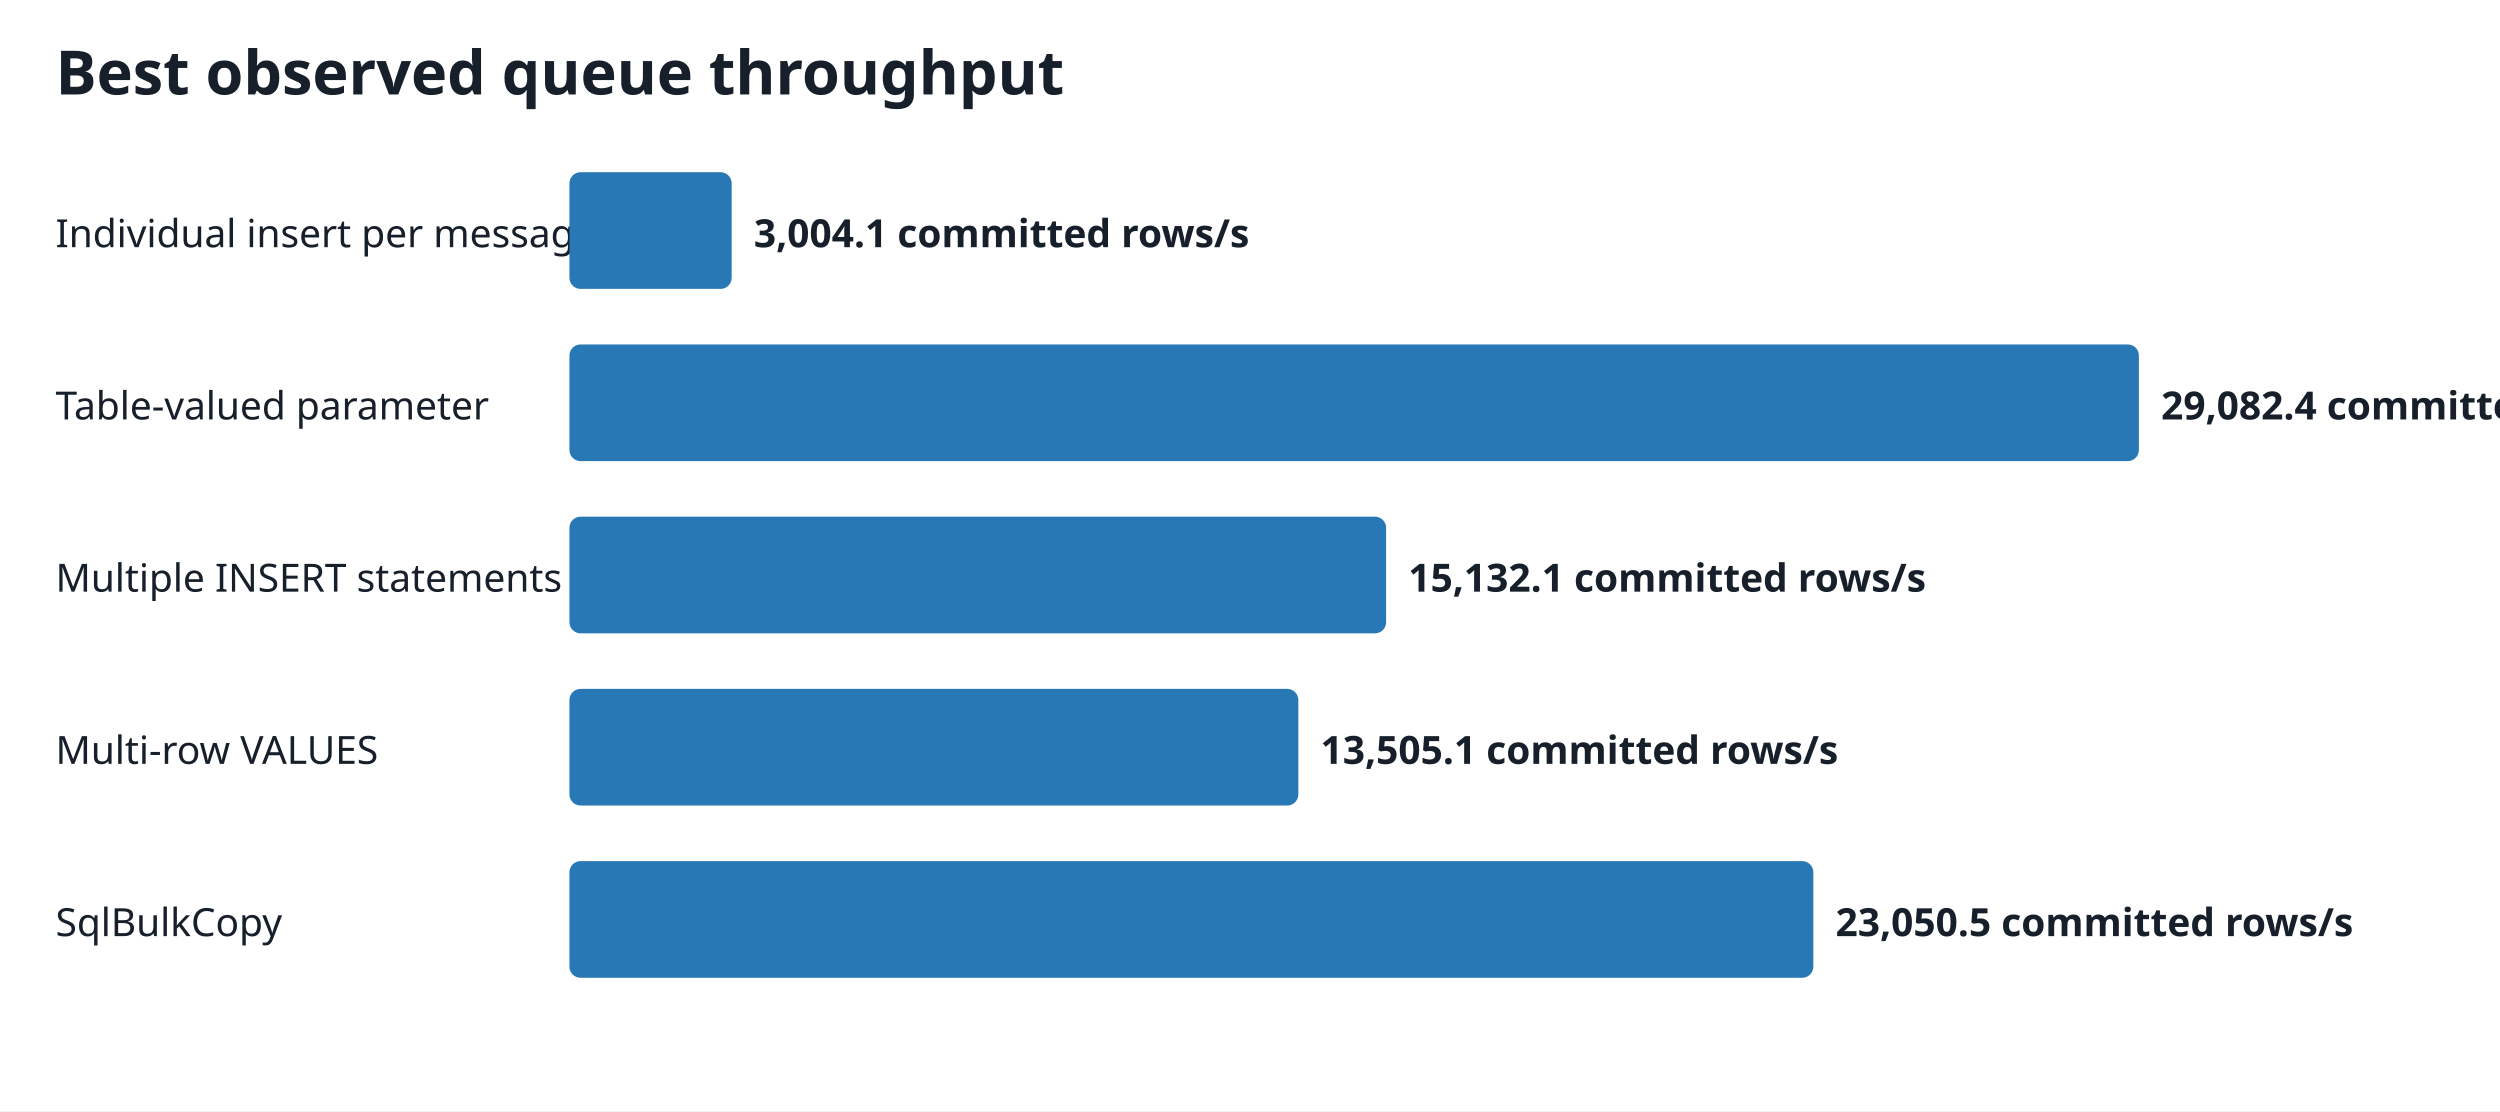
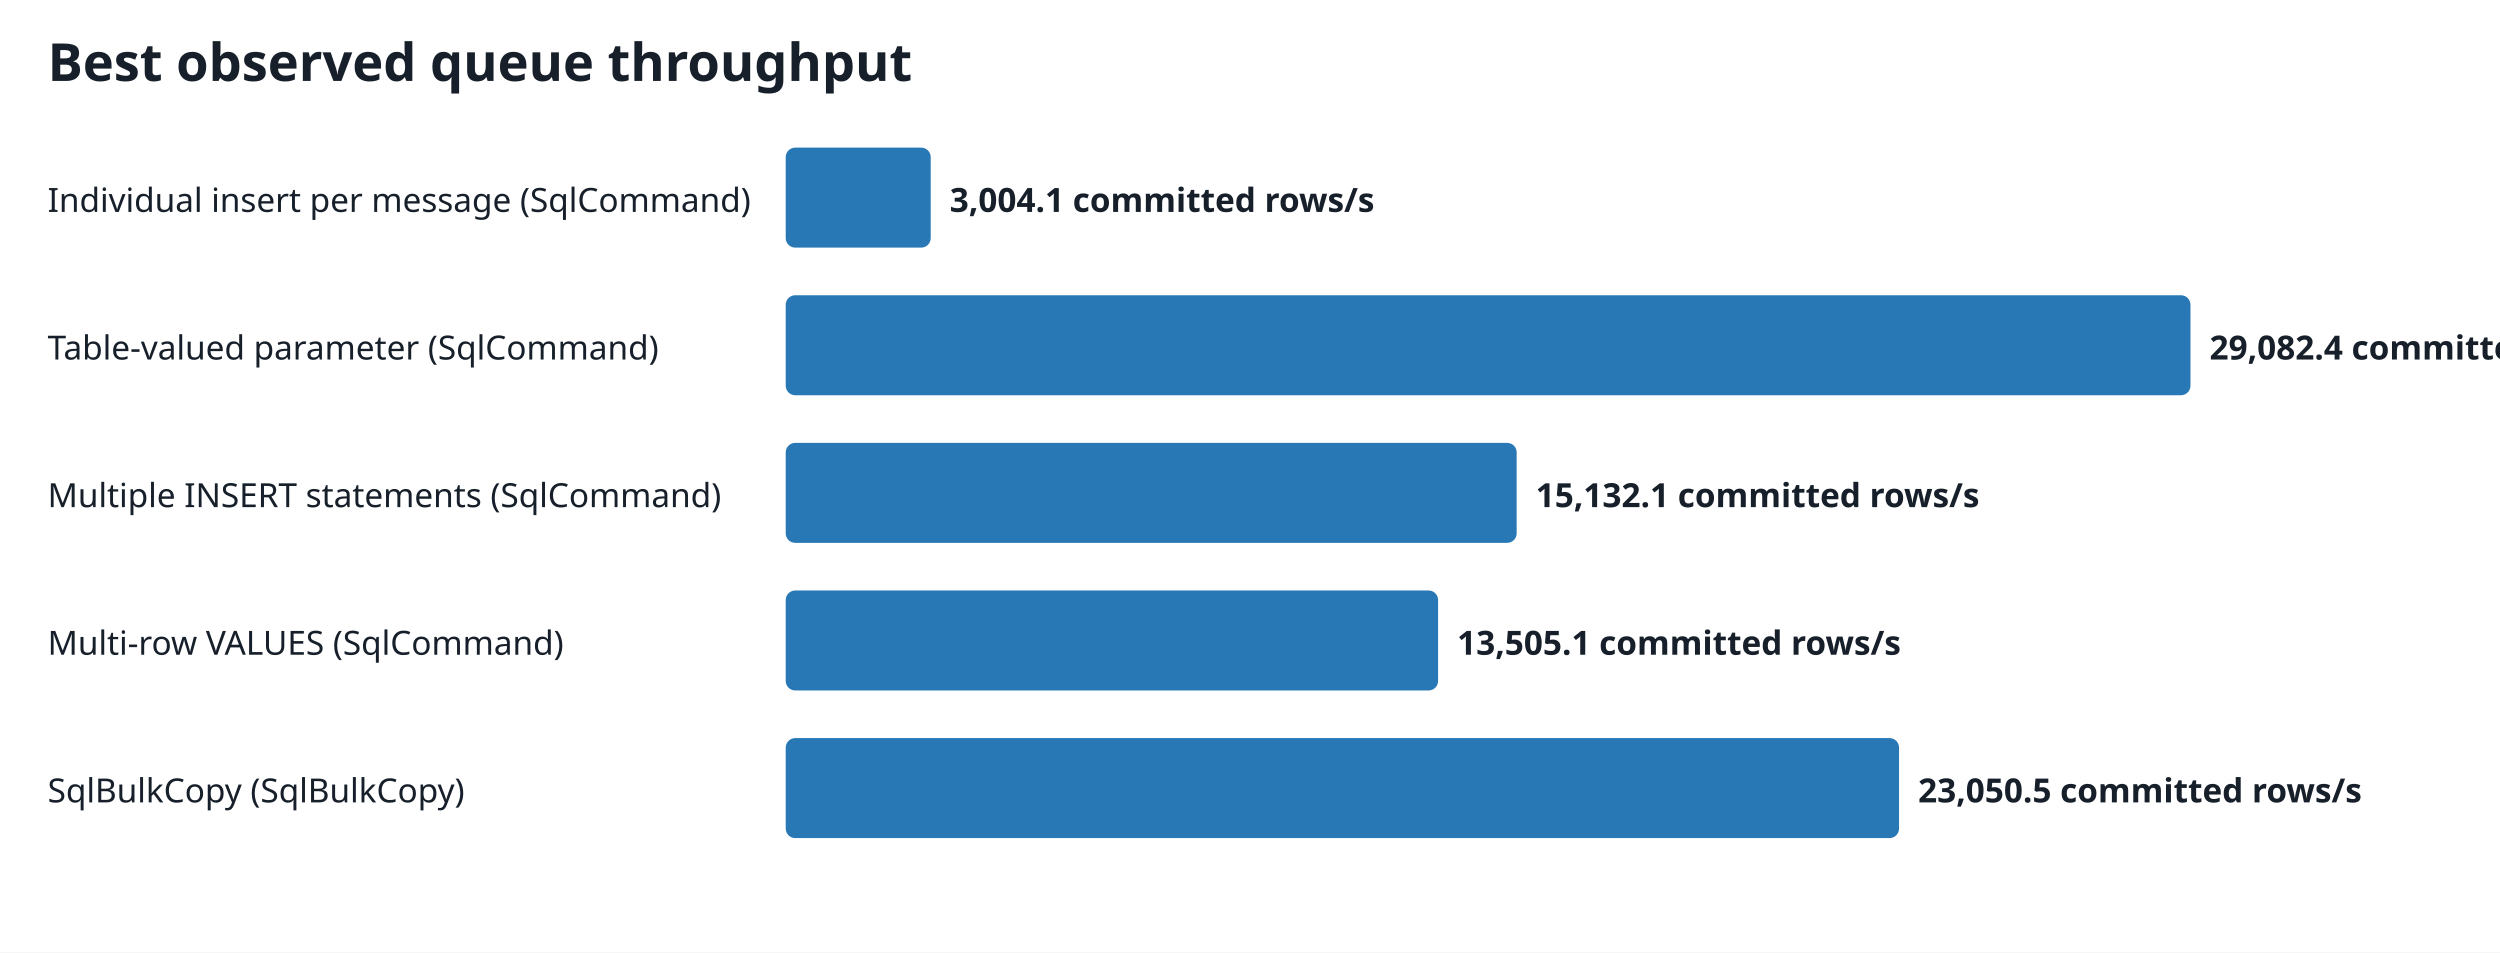
- <svg xmlns="http://www.w3.org/2000/svg" width="900" height="400" viewBox="0 0 900 400" role="img" aria-label="Best observed queue throughput">
+ <svg xmlns="http://www.w3.org/2000/svg" width="1050" height="400" viewBox="0 0 1050 400" role="img" aria-label="Best observed queue throughput">
  <style>text{font-family:ui-sans-serif,system-ui,sans-serif;fill:#17202a}.title{font-size:22px;font-weight:700}.label{font-size:14px}.value{font-size:14px;font-weight:650}.bar{fill:#2878b5}</style>
-   <rect width="900" height="400" fill="#fff" />
+   <rect width="1050" height="400" fill="#fff" />
  <text class="title" x="20" y="34">Best observed queue throughput</text>
-   <text class="label" x="20" y="89">Individual insert per message</text>
-   <rect class="bar" x="205" y="62" width="58.4" height="42" rx="4" />
-   <text class="value" x="271.4" y="89">3,004.1 committed rows/s</text>
-   <text class="label" x="20" y="151">Table-valued parameter</text>
-   <rect class="bar" x="205" y="124" width="565.0" height="42" rx="4" />
-   <text class="value" x="778.0" y="151">29,082.4 committed rows/s</text>
-   <text class="label" x="20" y="213">Multiple INSERT statements</text>
-   <rect class="bar" x="205" y="186" width="294.0" height="42" rx="4" />
-   <text class="value" x="507.0" y="213">15,132.1 committed rows/s</text>
-   <text class="label" x="20" y="275">Multi-row VALUES</text>
-   <rect class="bar" x="205" y="248" width="262.4" height="42" rx="4" />
-   <text class="value" x="475.4" y="275">13,505.1 committed rows/s</text>
-   <text class="label" x="20" y="337">SqlBulkCopy</text>
-   <rect class="bar" x="205" y="310" width="447.8" height="42" rx="4" />
-   <text class="value" x="660.8" y="337">23,050.5 committed rows/s</text>
+   <text class="label" x="20" y="89">Individual insert per message (SqlCommand)</text>
+   <rect class="bar" x="330" y="62" width="60.9" height="42" rx="4" />
+   <text class="value" x="398.9" y="89">3,004.1 committed rows/s</text>
+   <text class="label" x="20" y="151">Table-valued parameter (SqlCommand)</text>
+   <rect class="bar" x="330" y="124" width="590.0" height="42" rx="4" />
+   <text class="value" x="928.0" y="151">29,082.4 committed rows/s</text>
+   <text class="label" x="20" y="213">Multiple INSERT statements (SqlCommand)</text>
+   <rect class="bar" x="330" y="186" width="307.0" height="42" rx="4" />
+   <text class="value" x="645.0" y="213">15,132.1 committed rows/s</text>
+   <text class="label" x="20" y="275">Multi-row VALUES (SqlCommand)</text>
+   <rect class="bar" x="330" y="248" width="274.0" height="42" rx="4" />
+   <text class="value" x="612.0" y="275">13,505.1 committed rows/s</text>
+   <text class="label" x="20" y="337">SqlBulkCopy (SqlBulkCopy)</text>
+   <rect class="bar" x="330" y="310" width="467.6" height="42" rx="4" />
+   <text class="value" x="805.6" y="337">23,050.5 committed rows/s</text>
</svg>
